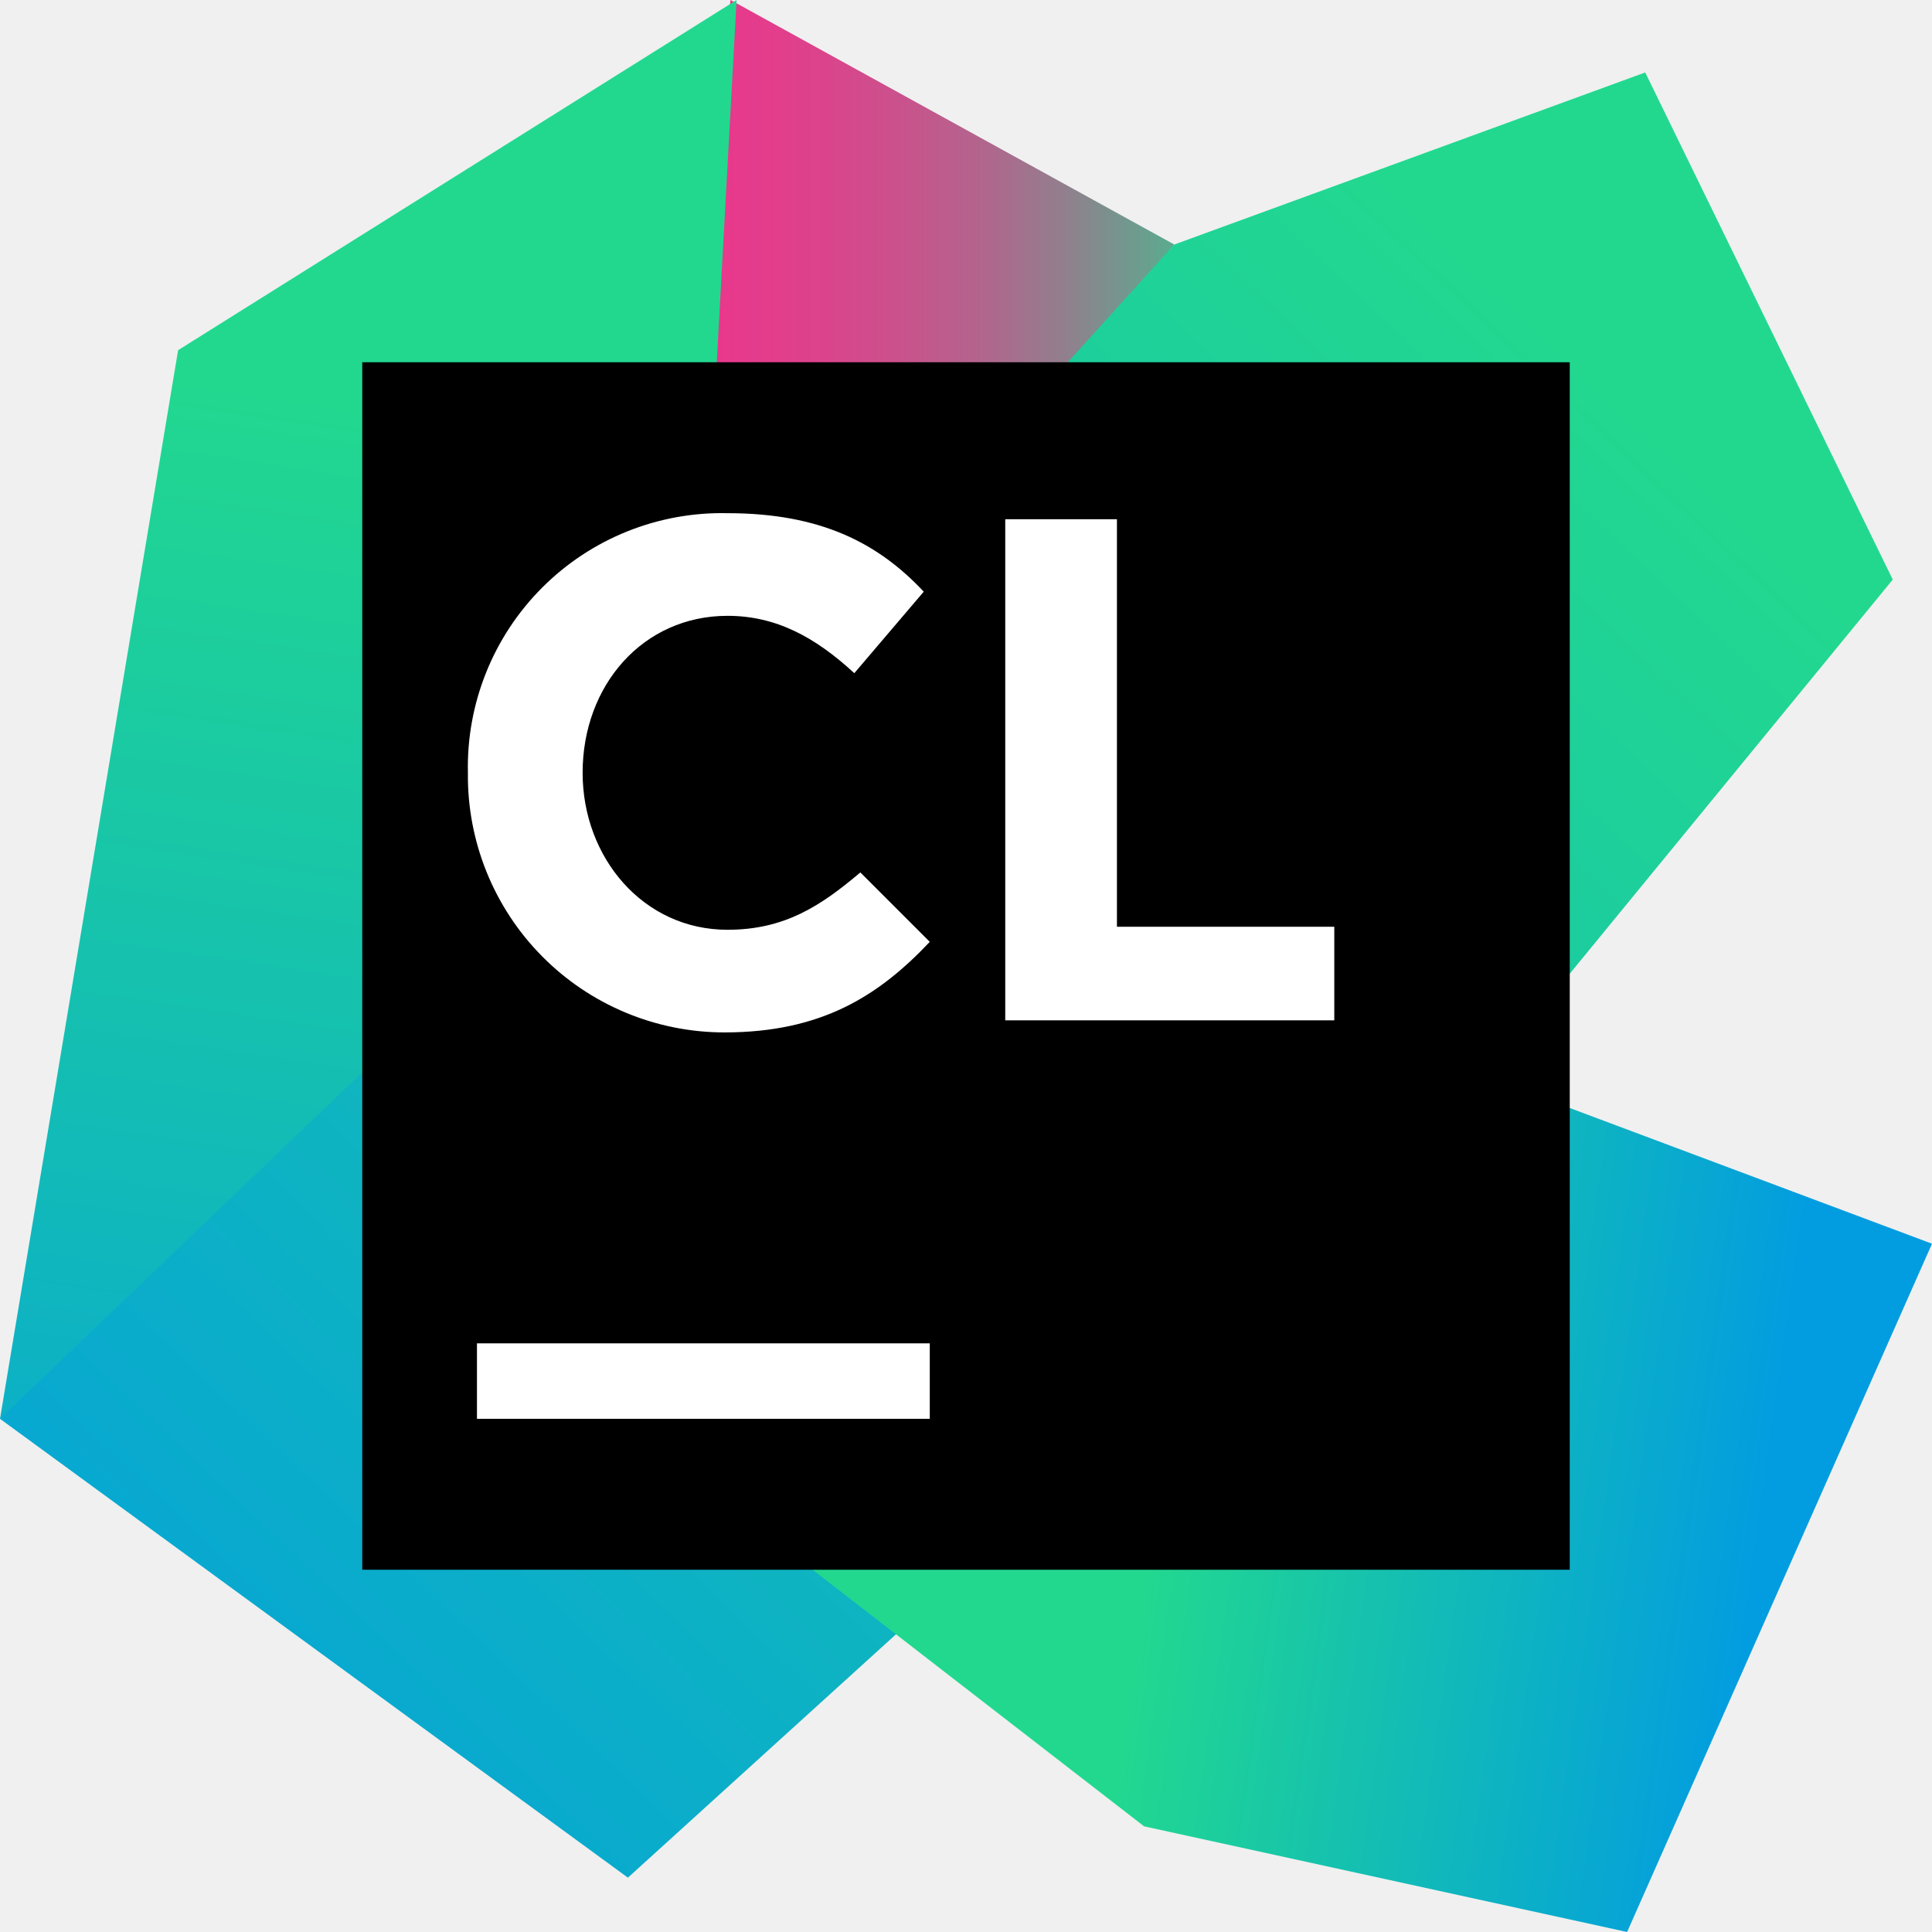
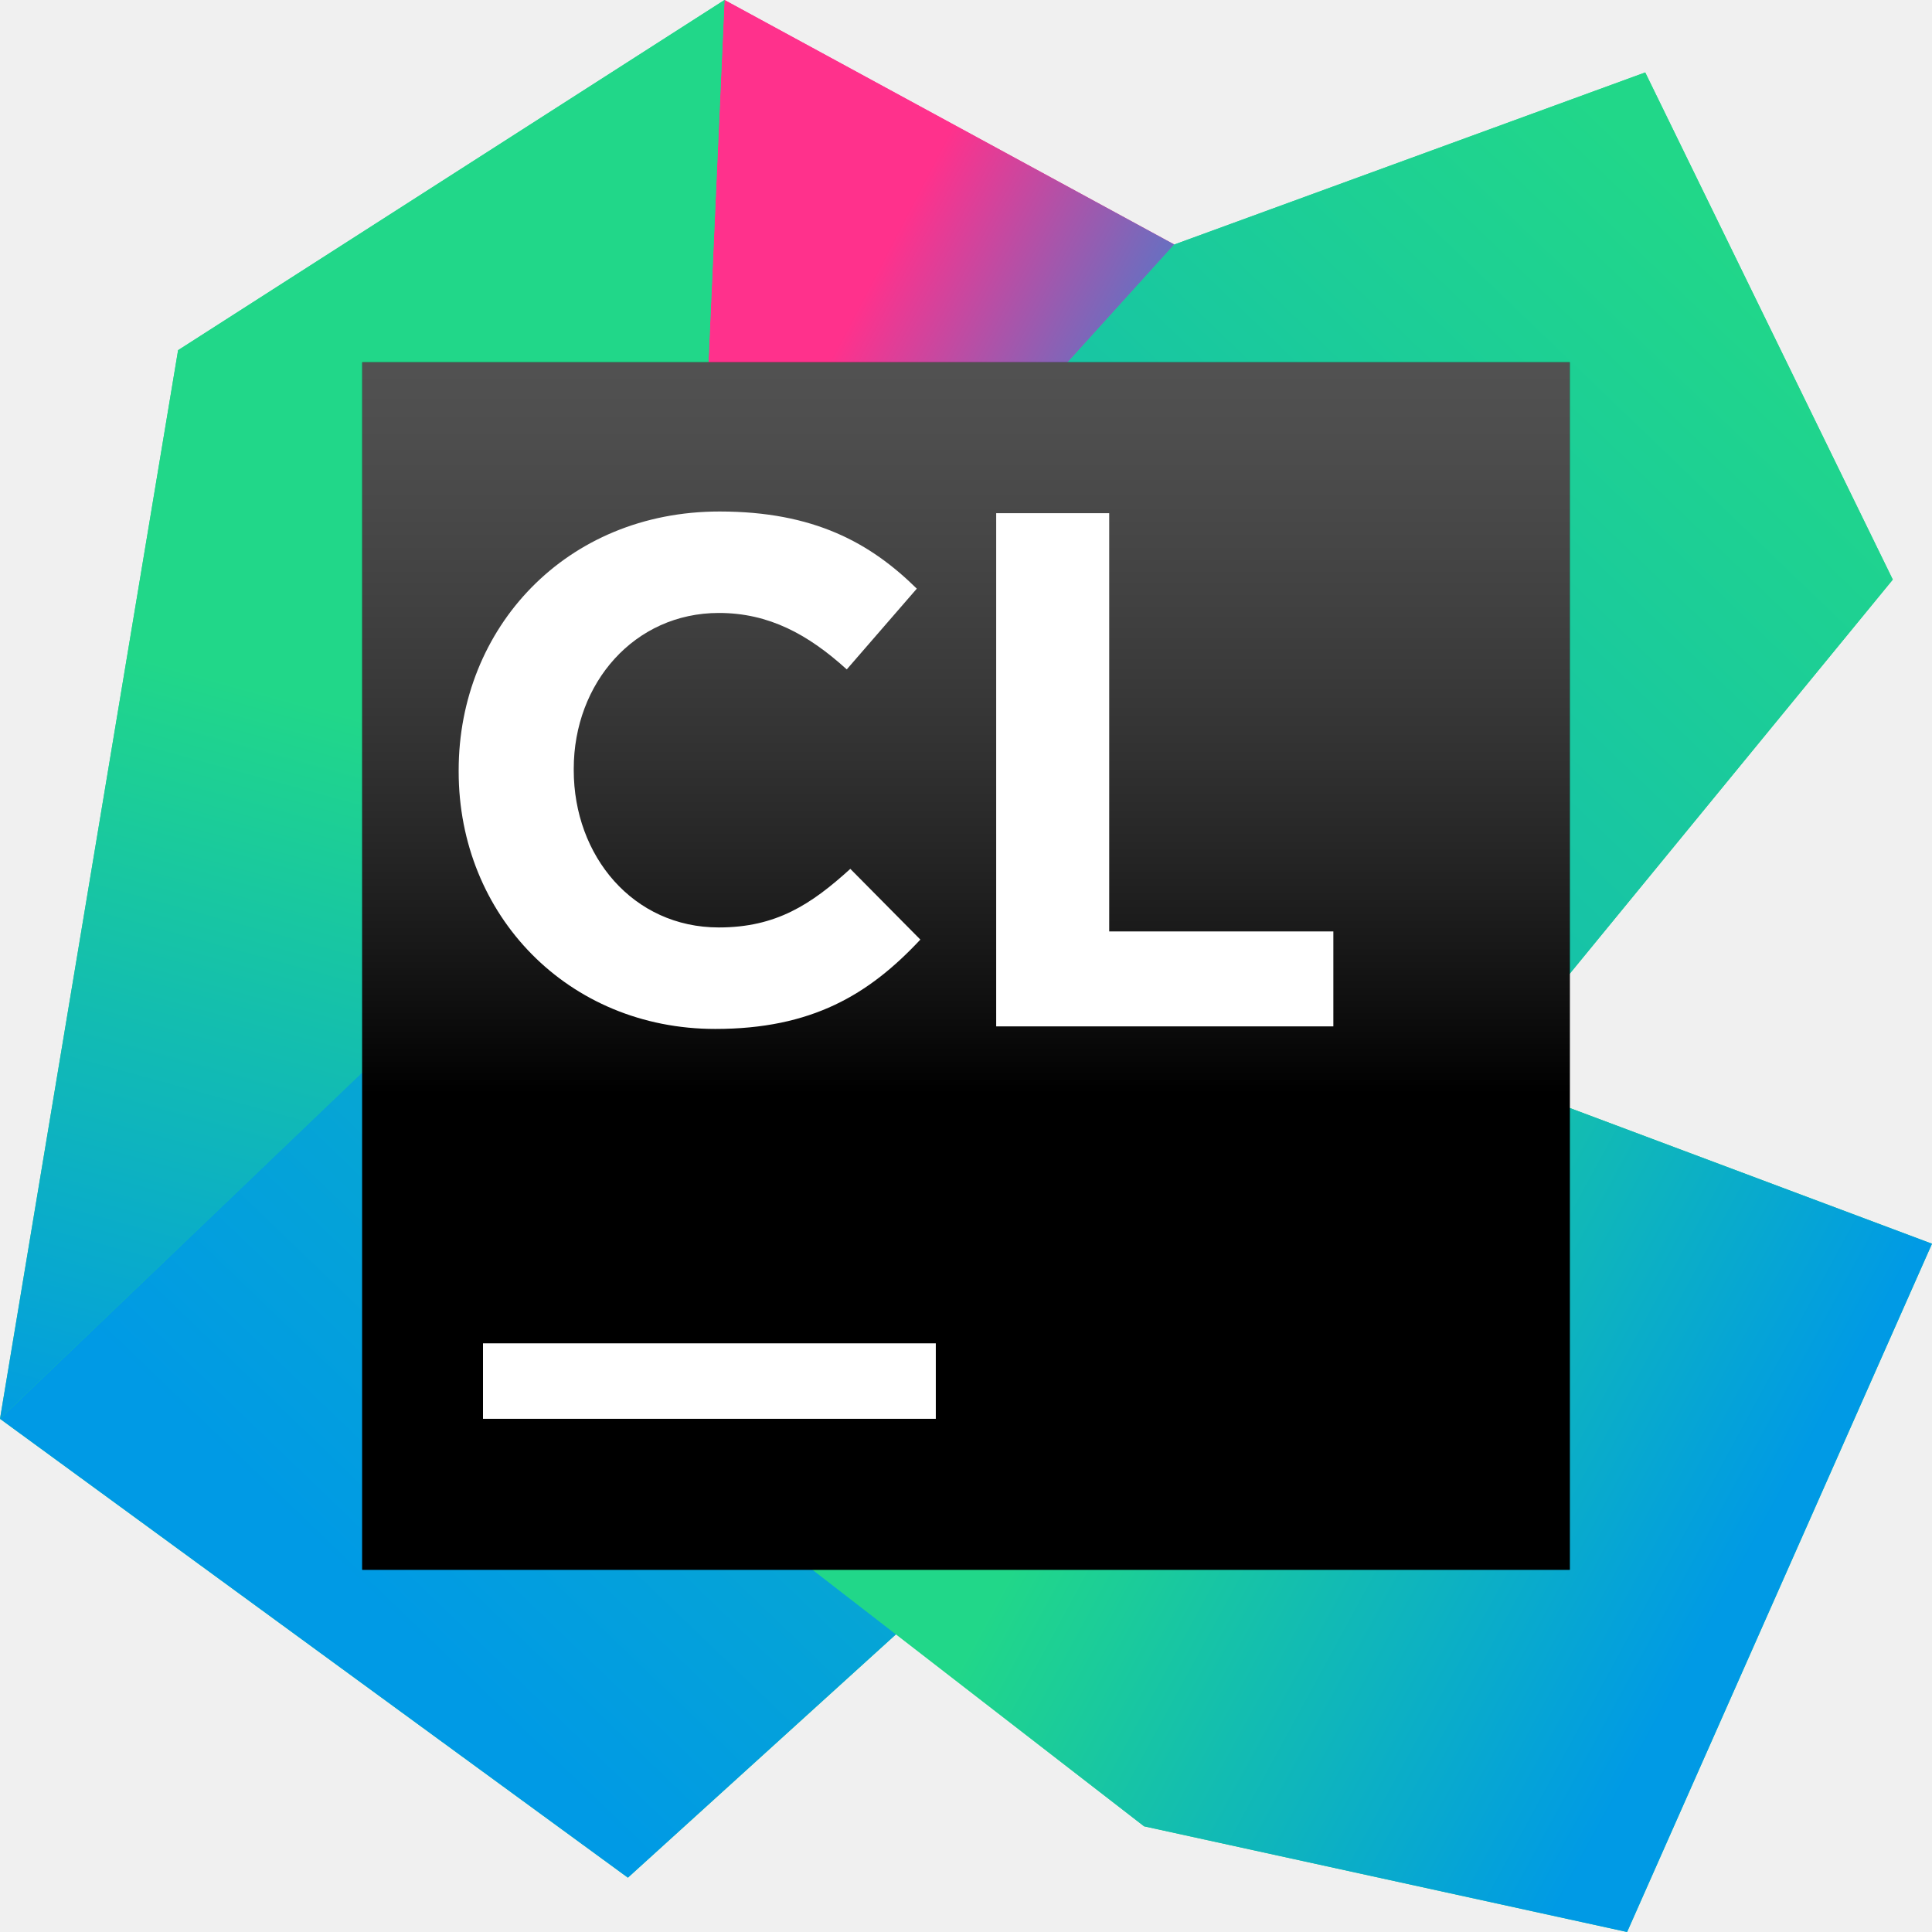
- <svg xmlns="http://www.w3.org/2000/svg" xmlns:xlink="http://www.w3.org/1999/xlink" id="Layer_1" data-name="Layer 1" viewBox="0 0 128 128">
+ <svg xmlns="http://www.w3.org/2000/svg" xmlns:xlink="http://www.w3.org/1999/xlink" width="64" height="64">
  <defs>
-     <linearGradient id="linear-gradient" x1="40.69" y1="-676.56" x2="83.48" y2="-676.56" gradientTransform="matrix(1, 0, 0, -1, 0, -648.86)" gradientUnits="userSpaceOnUse">
-       <stop offset="0" stop-color="#ed358c" />
-       <stop offset="0.16" stop-color="#e9388c" />
-       <stop offset="0.3" stop-color="#de418c" />
-       <stop offset="0.43" stop-color="#cc508c" />
-       <stop offset="0.57" stop-color="#b2658d" />
-       <stop offset="0.7" stop-color="#90808d" />
-       <stop offset="0.83" stop-color="#67a18e" />
-       <stop offset="0.95" stop-color="#37c78f" />
-       <stop offset="1" stop-color="#22d88f" />
+     <linearGradient id="b" x1="50%" x2="103.297%" y1="28.391%" y2="69.421%">
+       <stop offset="0%" stop-color="#FF318C" />
+       <stop offset="100%" stop-color="#009AE5" />
    </linearGradient>
-     <linearGradient id="linear-gradient-2" x1="32.58" y1="-665.27" x2="13.76" y2="-791.59" gradientTransform="matrix(1, 0, 0, -1, 0, -648.86)" gradientUnits="userSpaceOnUse">
-       <stop offset="0.09" stop-color="#22d88f" />
-       <stop offset="0.9" stop-color="#029de0" />
+     <linearGradient id="d" x1="46.609%" x2="38.287%" y1="50%" y2="108.628%">
+       <stop offset="0%" stop-color="#21D789" />
+       <stop offset="100%" stop-color="#009AE5" />
    </linearGradient>
-     <linearGradient id="linear-gradient-3" x1="116.68" y1="-660.66" x2="-12.09" y2="-796.66" xlink:href="#linear-gradient-2" />
-     <linearGradient id="linear-gradient-4" x1="73.35" y1="-739.1" x2="122.29" y2="-746.06" xlink:href="#linear-gradient-2" />
+     <linearGradient id="f" x1="87.515%" x2="13.422%" y1="4.52%" y2="78.894%">
+       <stop offset="0%" stop-color="#21D789" />
+       <stop offset="100%" stop-color="#009AE5" />
+     </linearGradient>
+     <linearGradient id="h" x1="30.528%" x2="78.5%" y1="56.312%" y2="79.566%">
+       <stop offset="0%" stop-color="#21D789" />
+       <stop offset="100%" stop-color="#009AE5" />
+     </linearGradient>
+     <linearGradient id="j" x1="50%" x2="50%" y1="-11.618%" y2="60.589%">
+       <stop offset="0%" stop-color="#A6A5A5" />
+       <stop offset="0%" stop-color="#989898" stop-opacity=".568" />
+       <stop offset="100%" />
+     </linearGradient>
+     <path id="a" d="m24 0-3.7 27.7 4.3-1.8L38.9 8.1z" />
+     <path id="c" d="M5.9 11.6 0 47l22.3-8.6L24 0z" />
+     <path id="e" d="M38.9 8.1 27.5 20.7 0 47l20.8 15.2 26-23.6 15.901-19.4L54.5 2.4z" />
+     <path id="g" d="m23.3 49.2 14.6 11.299L53.9 64 64 41.2 26.9 27.299z" />
+     <path id="i" d="M0 40h40V0H0z" />
  </defs>
-   <g>
-     <polygon points="49.2 51.8 40.6 55.4 48.4 0 77.8 16.2 49.2 51.8" fill="url(#linear-gradient)" />
-     <polygon points="44.6 76.8 48.8 0 11.8 23.2 0 94 44.6 76.8" fill="url(#linear-gradient-2)" />
-     <polygon points="125.4 38.4 109 4.8 77.8 16.2 55 41.4 0 94 41.6 124.4 93.6 77.2 125.4 38.4" fill="url(#linear-gradient-3)" />
-     <polygon points="53.8 54.6 46.6 98.4 75.8 121 107.8 128 128 82.4 53.8 54.6" fill="url(#linear-gradient-4)" />
-   </g>
-   <g>
-     <rect x="24" y="24" width="80" height="80" />
-     <rect x="31.6" y="89" width="30" height="5" fill="#fff" />
-     <path d="M31,51.2h0A16.83,16.83,0,0,1,48.2,34c6.2,0,10,2,13,5.2l-4.6,5.4c-2.6-2.4-5.2-3.8-8.4-3.8-5.6,0-9.6,4.6-9.6,10.4h0c0,5.6,4,10.4,9.6,10.4,3.8,0,6.2-1.6,8.8-3.8l4.6,4.6c-3.4,3.6-7.2,6-13.6,6A17,17,0,0,1,31,51.2" fill="#fff" />
-     <path d="M66.6,34.4H74v27H88.4v6.2H66.6V34.4Z" fill="#fff" />
+   <g fill="none" fill-rule="evenodd">
+     <use fill="#FF318C" xlink:href="#a" />
+     <use fill="url(#b)" xlink:href="#a" />
+     <use fill="#21D789" xlink:href="#c" />
+     <use fill="url(#d)" xlink:href="#c" />
+     <use fill="#21D789" xlink:href="#e" />
+     <use fill="url(#f)" xlink:href="#e" />
+     <use fill="#21D789" xlink:href="#g" />
+     <use fill="url(#h)" xlink:href="#g" />
+     <g transform="translate(12 12)">
+       <use fill="#000" xlink:href="#i" />
+       <use fill="url(#j)" xlink:href="#i" />
+       <path fill="#FFF" d="M3.194 13.562v-.048c0-4.711 3.55-8.57 8.642-8.57 3.125 0 4.996 1.04 6.534 2.556l-2.32 2.675c-1.278-1.16-2.58-1.87-4.238-1.87-2.793 0-4.806 2.32-4.806 5.162v.046c0 2.842 1.965 5.21 4.806 5.21 1.894 0 3.054-.758 4.356-1.941l2.32 2.343c-1.704 1.823-3.598 2.96-6.794 2.96-4.877 0-8.5-3.764-8.5-8.524M21 5h3.744v13.854h7.425V22H21zM4 35h15v-2.5H4z" />
+     </g>
  </g>
</svg>
